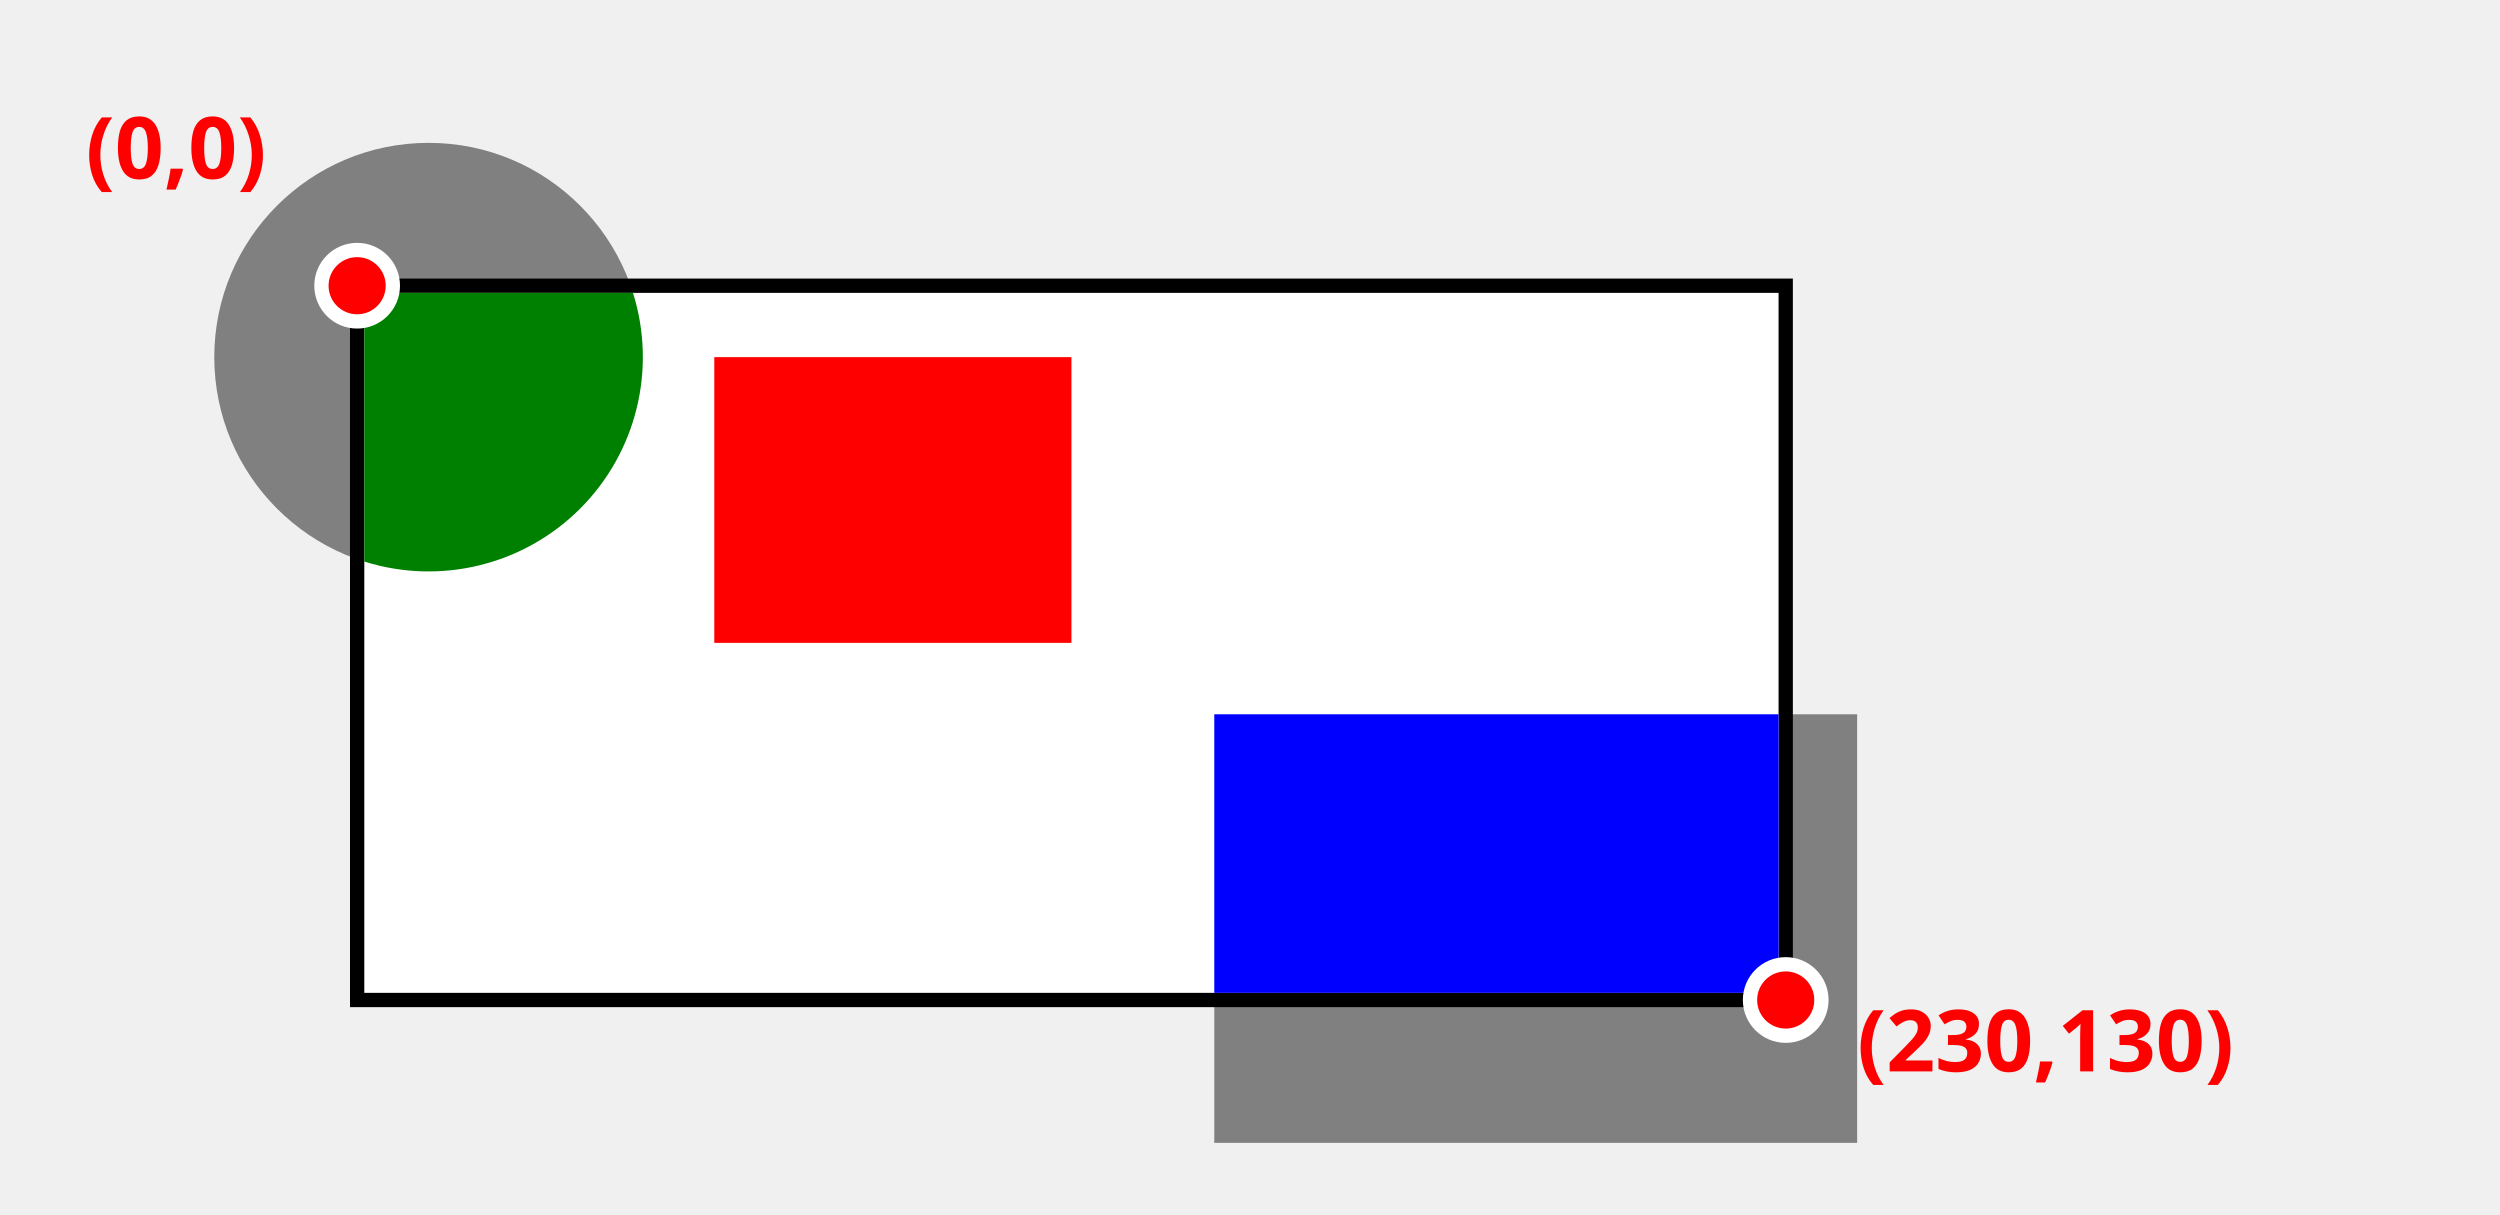
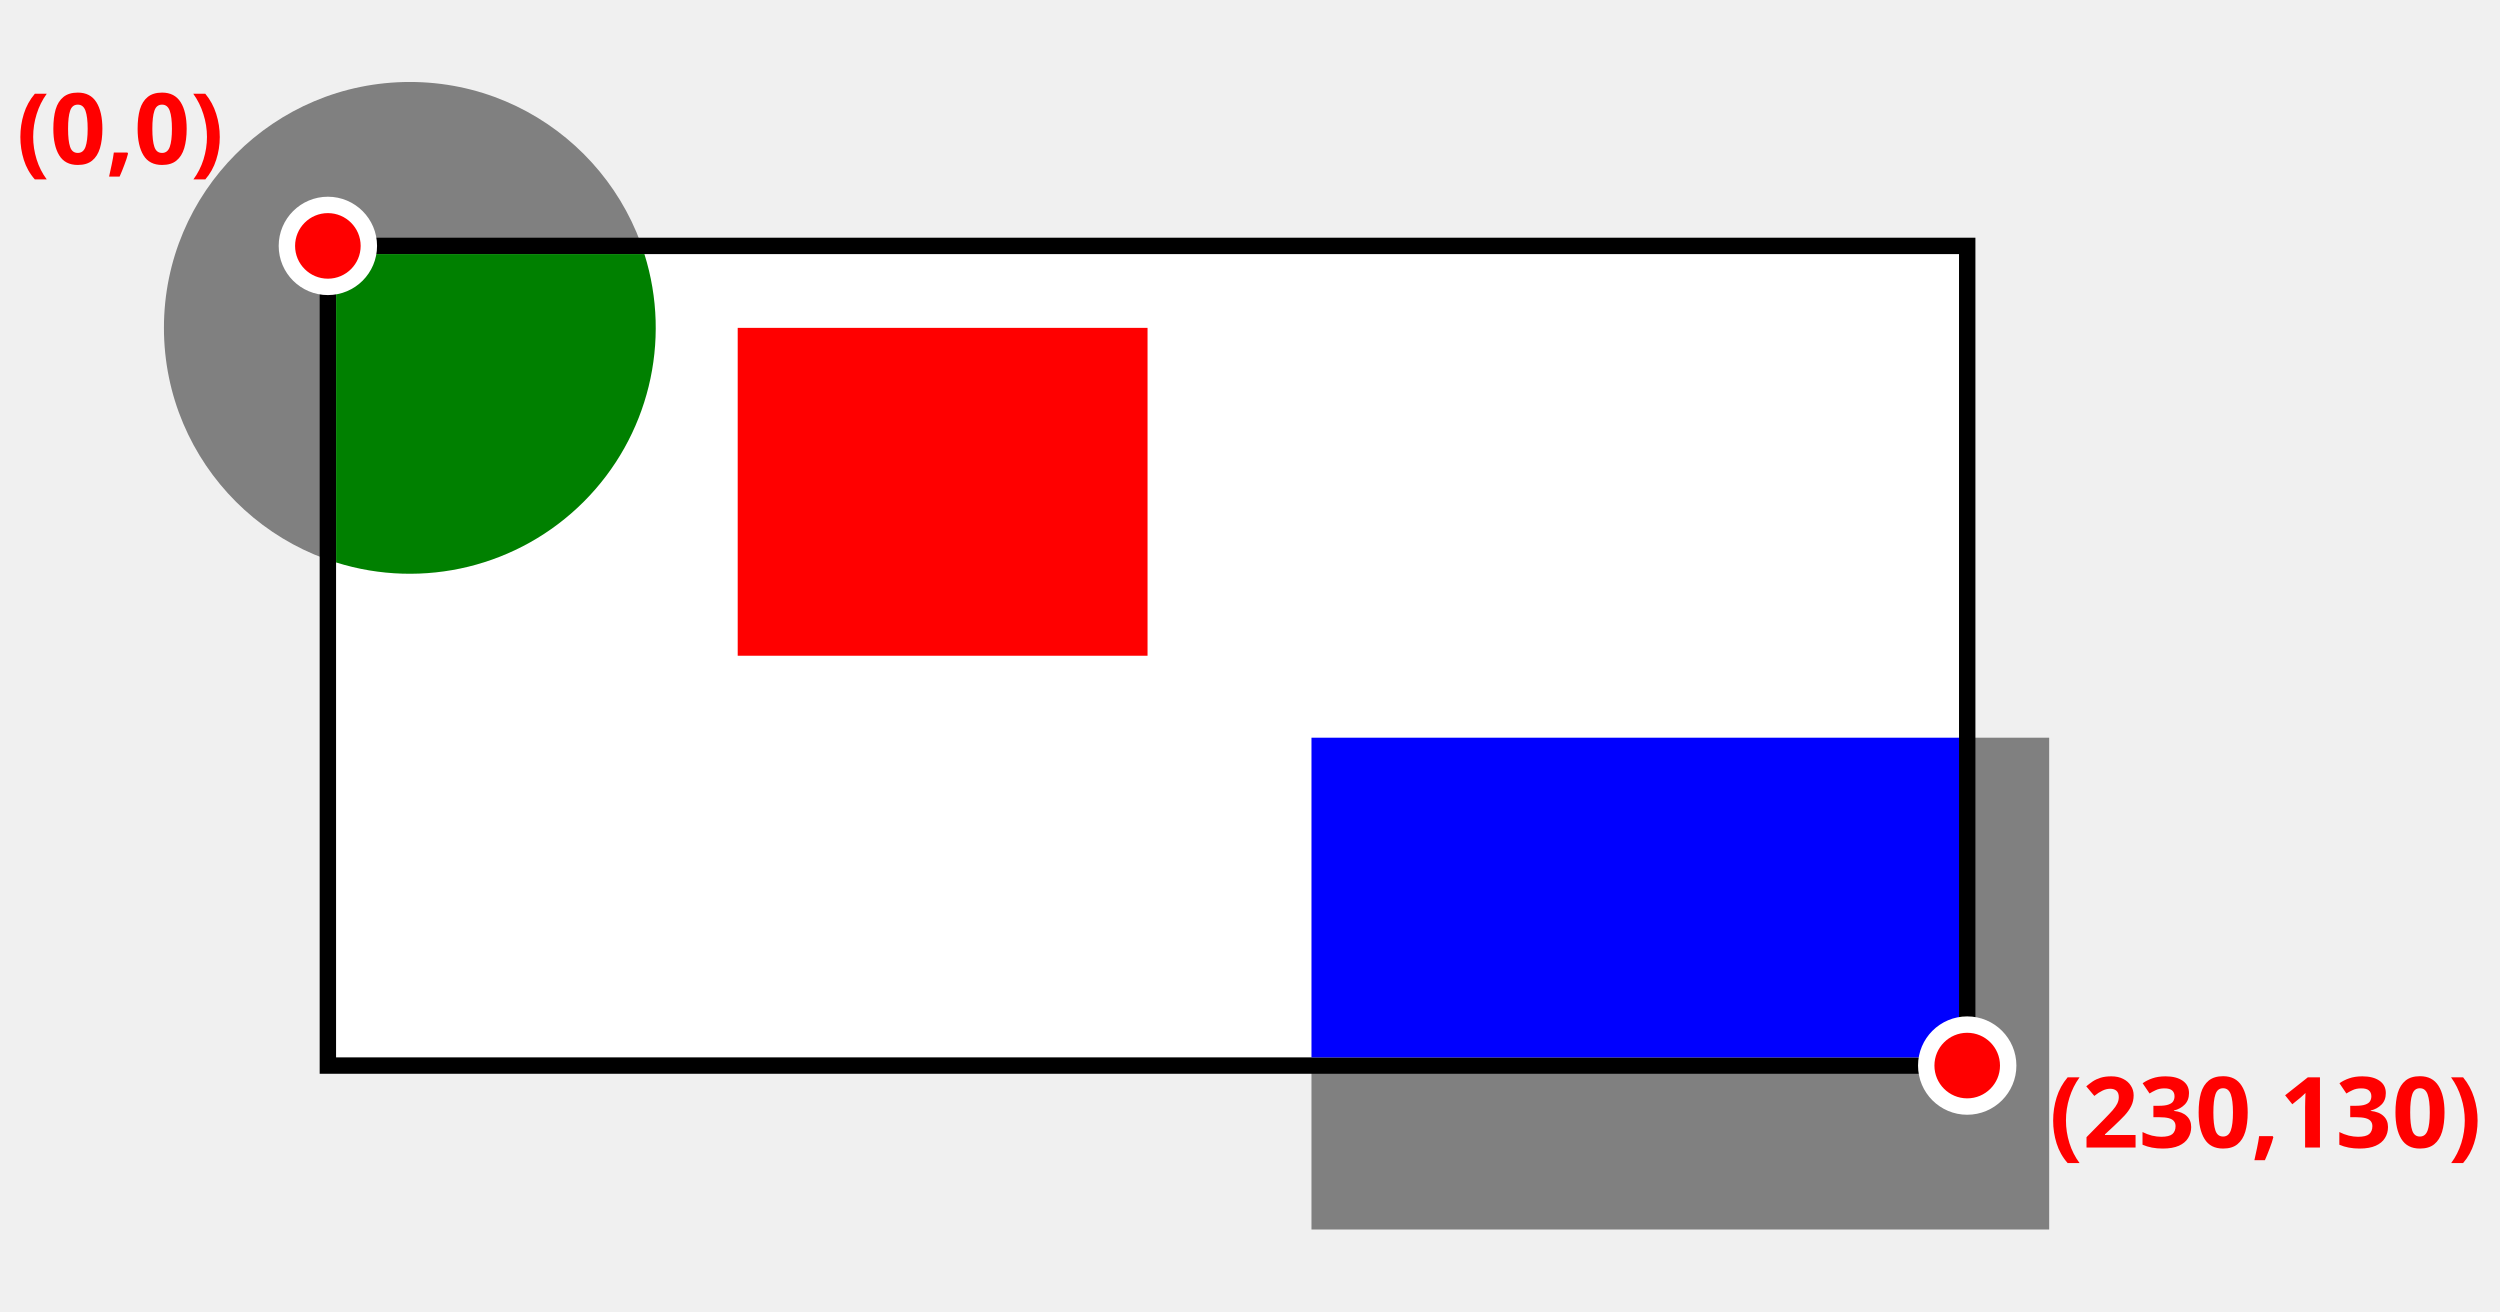
- <svg xmlns="http://www.w3.org/2000/svg" viewBox="-20 -10 350 170">
+ <svg xmlns="http://www.w3.org/2000/svg" viewBox="-10 0 305 160">
  <circle cx="40" cy="40" r="30" fill="gray" />
  <rect x="150" y="90" width="90" height="60" fill="gray" />
  <rect x="30" y="30" width="200" height="100" fill="white" stroke="black" stroke-width="2" />
  <path fill="green" d="M68.618,31A30,30 0 0 1 31,68.618 V31" />
  <rect x="80" y="40" width="50" height="40" fill="red" />
  <rect x="150" y="90" width="79" height="39" fill="blue" />
  <circle cx="30" cy="30" r="5" fill="red" stroke="white" stroke-width="2" />
  <circle cx="230" cy="130" r="5" fill="red" stroke="white" stroke-width="2" />
-   <text x="-8" y="15" fill="red" style="font: bold 12px sans-serif;">(0,0)</text>
+   <text x="-8" y="20" fill="red" style="font: bold 12px sans-serif;">(0,0)</text>
  <text x="240" y="140" fill="red" style="font: bold 12px sans-serif;">(230,130)</text>
</svg>
